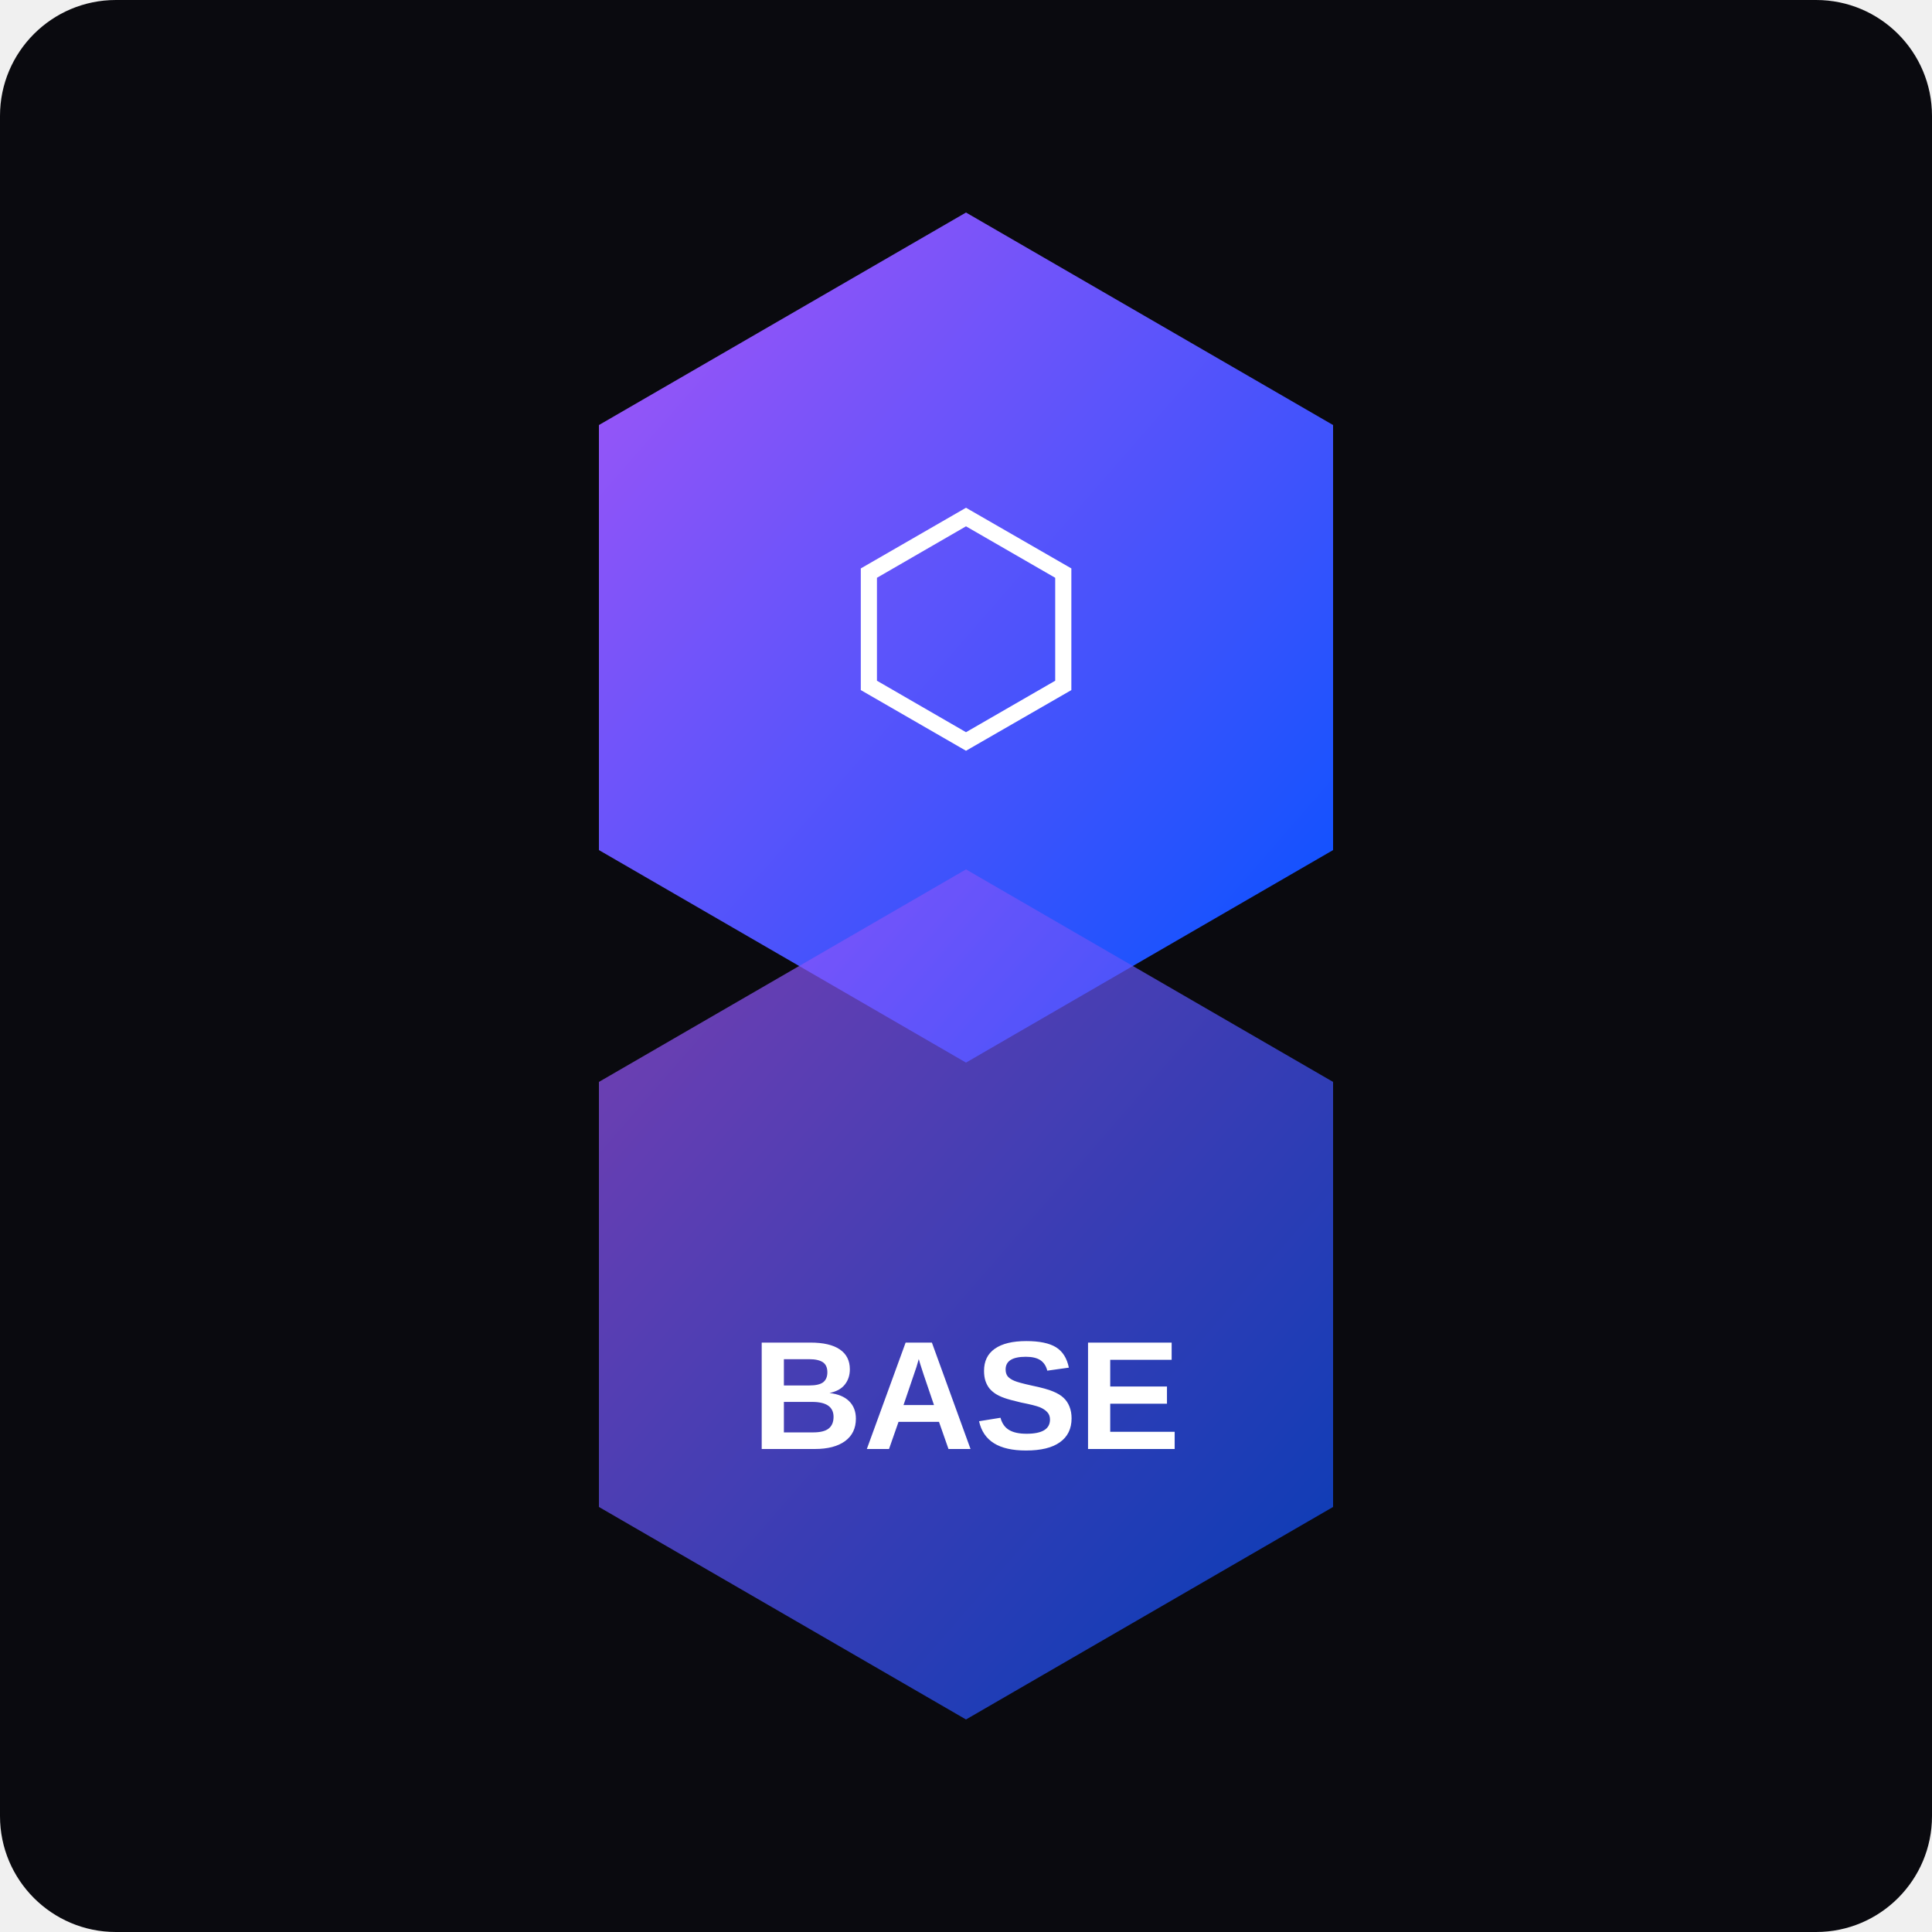
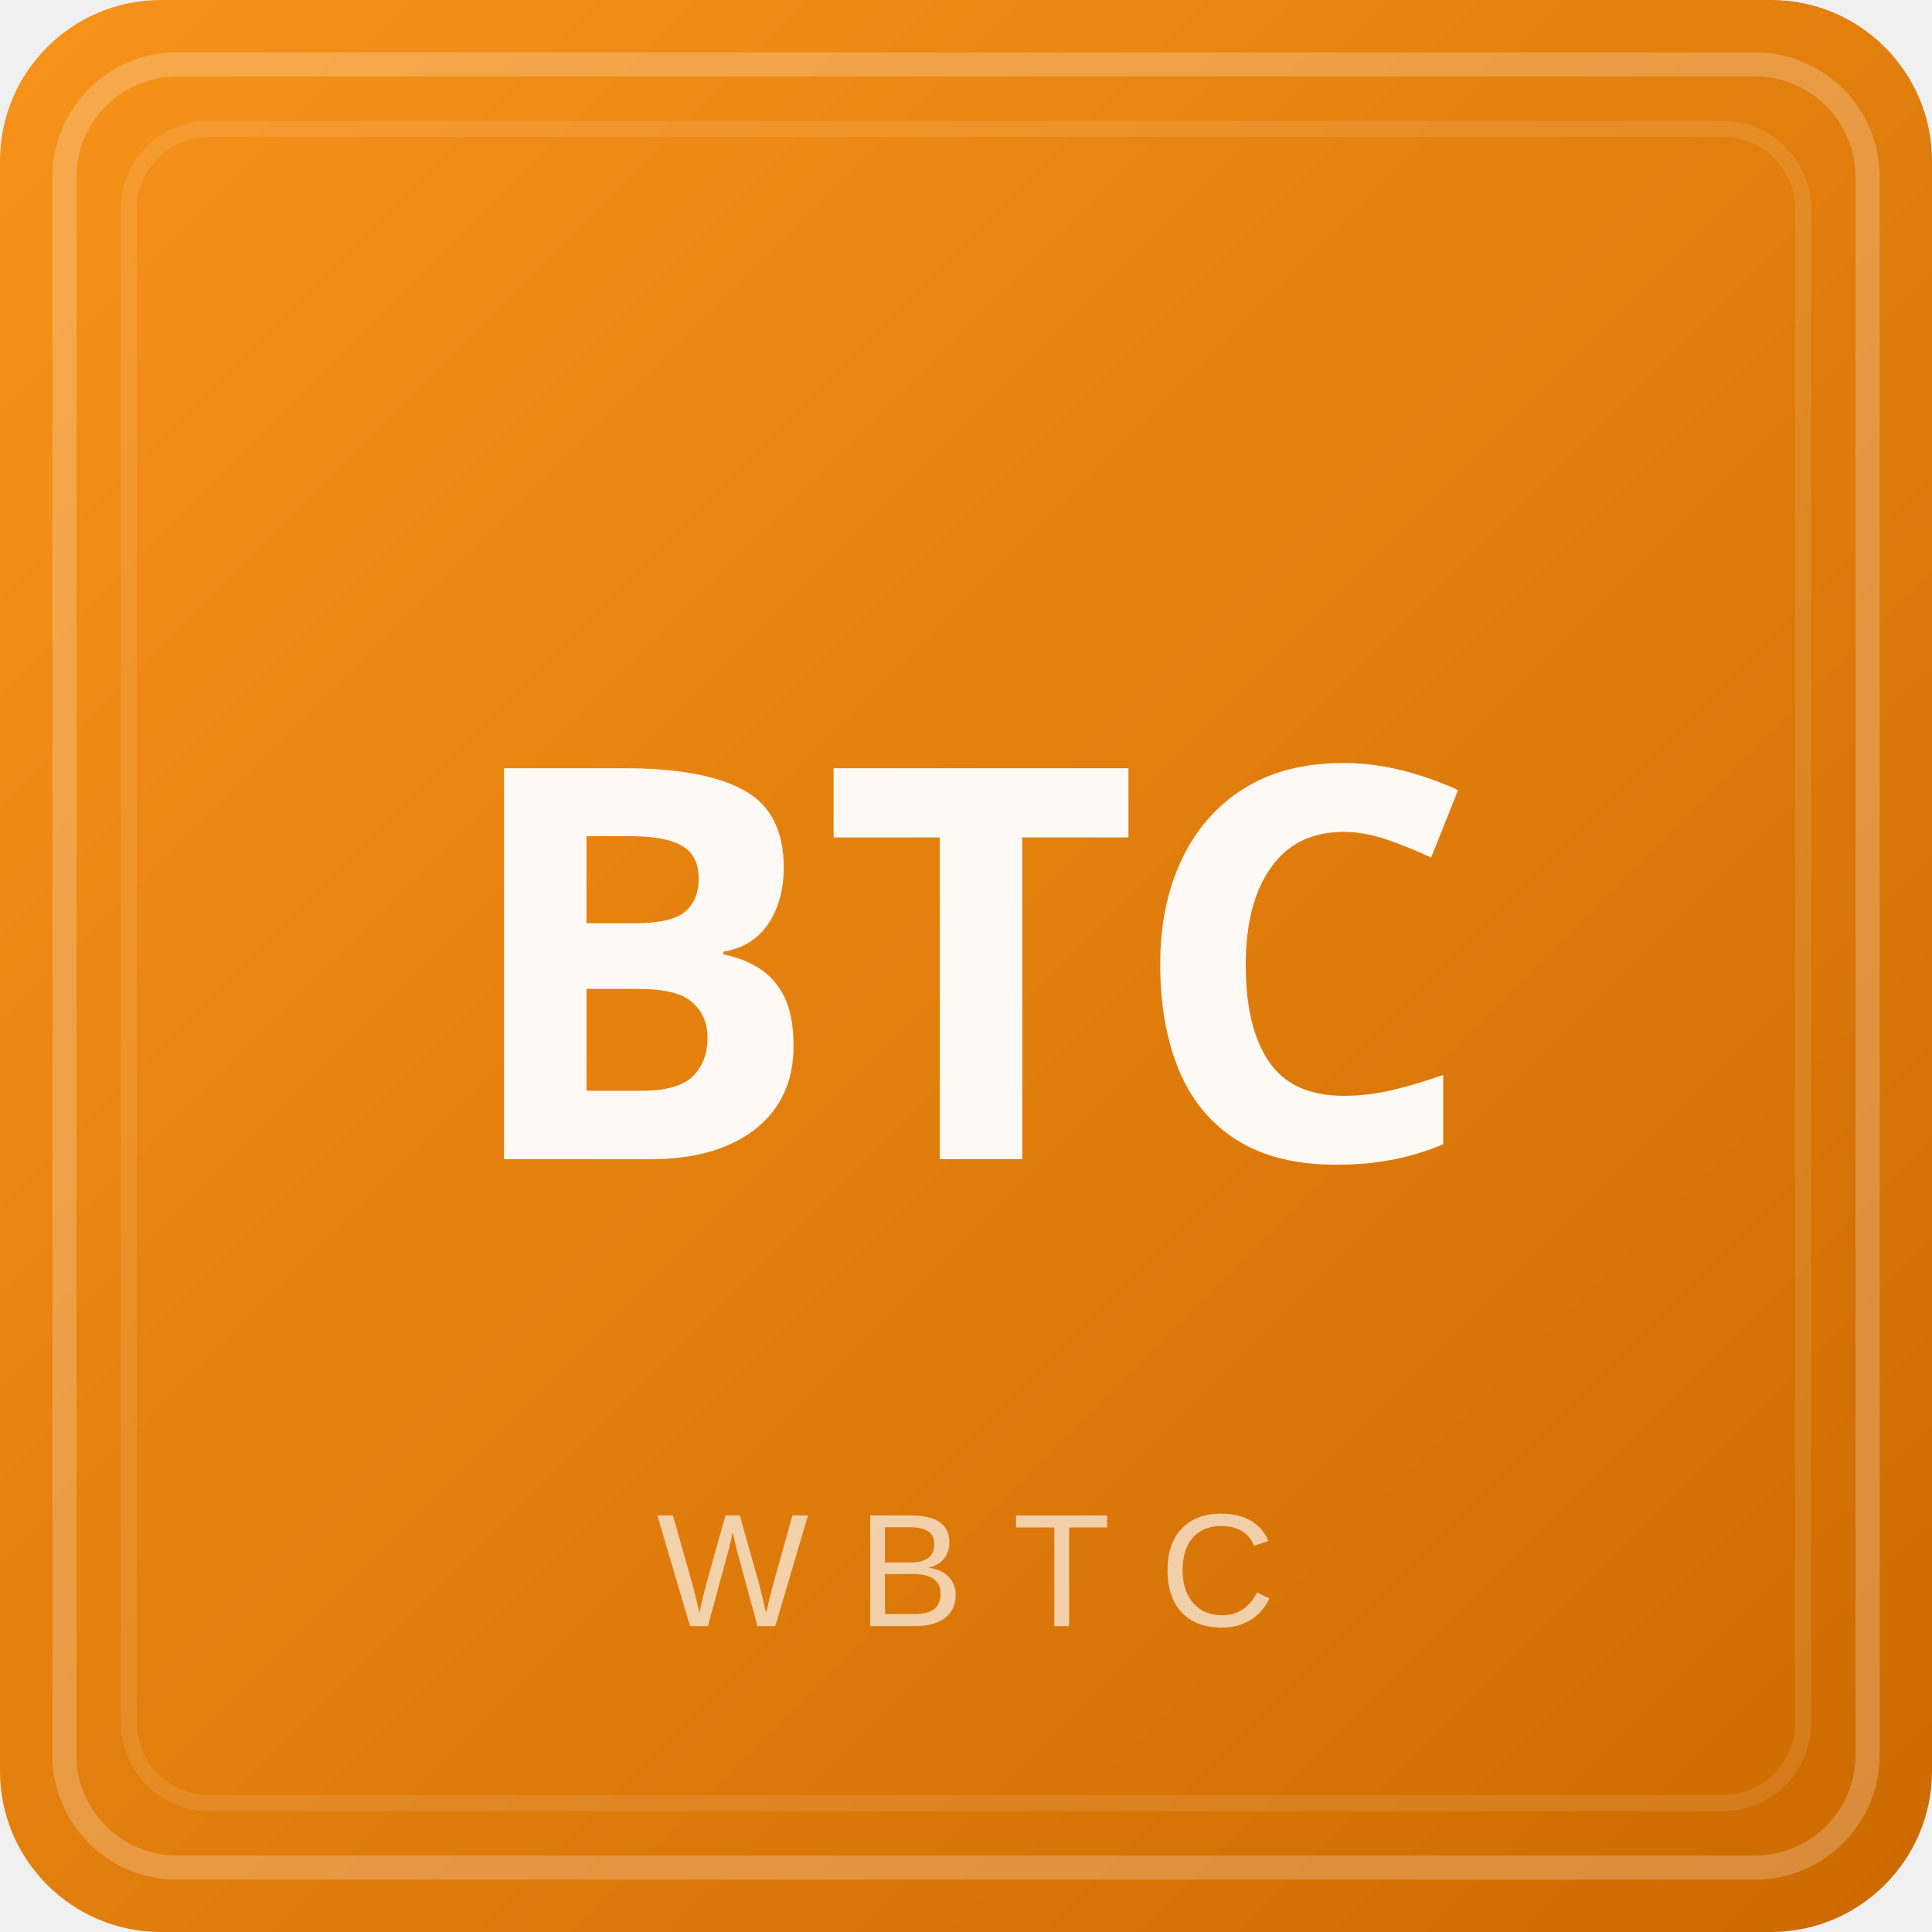
- <svg xmlns="http://www.w3.org/2000/svg" viewBox="0 0 200 200" width="200" height="200">
+ <svg xmlns="http://www.w3.org/2000/svg" viewBox="0 0 120 120" width="120" height="120">
  <defs>
-     <linearGradient id="lg6" x1="0%" y1="0%" x2="100%" y2="100%">
-       <stop offset="0%" stop-color="#a855f7" />
-       <stop offset="100%" stop-color="#0052FF" />
+     <linearGradient id="g" x1="0" y1="0" x2="1" y2="1">
+       <stop offset="0%" stop-color="#F7931A" />
+       <stop offset="100%" stop-color="#CC6A00" />
    </linearGradient>
  </defs>
-   <rect width="200" height="200" fill="#0a0a0f" rx="12" />
-   <polygon points="100,22 138,44 138,88 100,110 62,88 62,44" fill="url(#lg6)" />
-   <polygon points="100,90 138,112 138,156 100,178 62,156 62,112" fill="url(#lg6)" opacity="0.7" />
-   <text x="100" y="75" font-family="Arial, sans-serif" font-size="30" fill="white" text-anchor="middle" font-weight="bold">⬡</text>
-   <text x="100" y="150" font-family="Arial, sans-serif" font-size="16" fill="white" text-anchor="middle" font-weight="bold">BASE</text>
+   <rect width="120" height="120" rx="10" fill="url(#g)" />
+   <rect x="4" y="4" width="112" height="112" rx="7" fill="none" stroke="rgba(255,255,255,0.22)" stroke-width="1.5" />
+   <rect x="8" y="8" width="104" height="104" rx="5" fill="none" stroke="rgba(255,255,255,0.10)" stroke-width="1" />
+   <text x="60" y="72" text-anchor="middle" font-family="Arial Black, Impact, sans-serif" font-size="34" font-weight="900" fill="white" opacity="0.95">BTC</text>
+   <text x="60" y="101" text-anchor="middle" font-family="Arial, Helvetica, sans-serif" font-size="10" fill="rgba(255,255,255,0.65)" letter-spacing="3">WBTC</text>
</svg>
